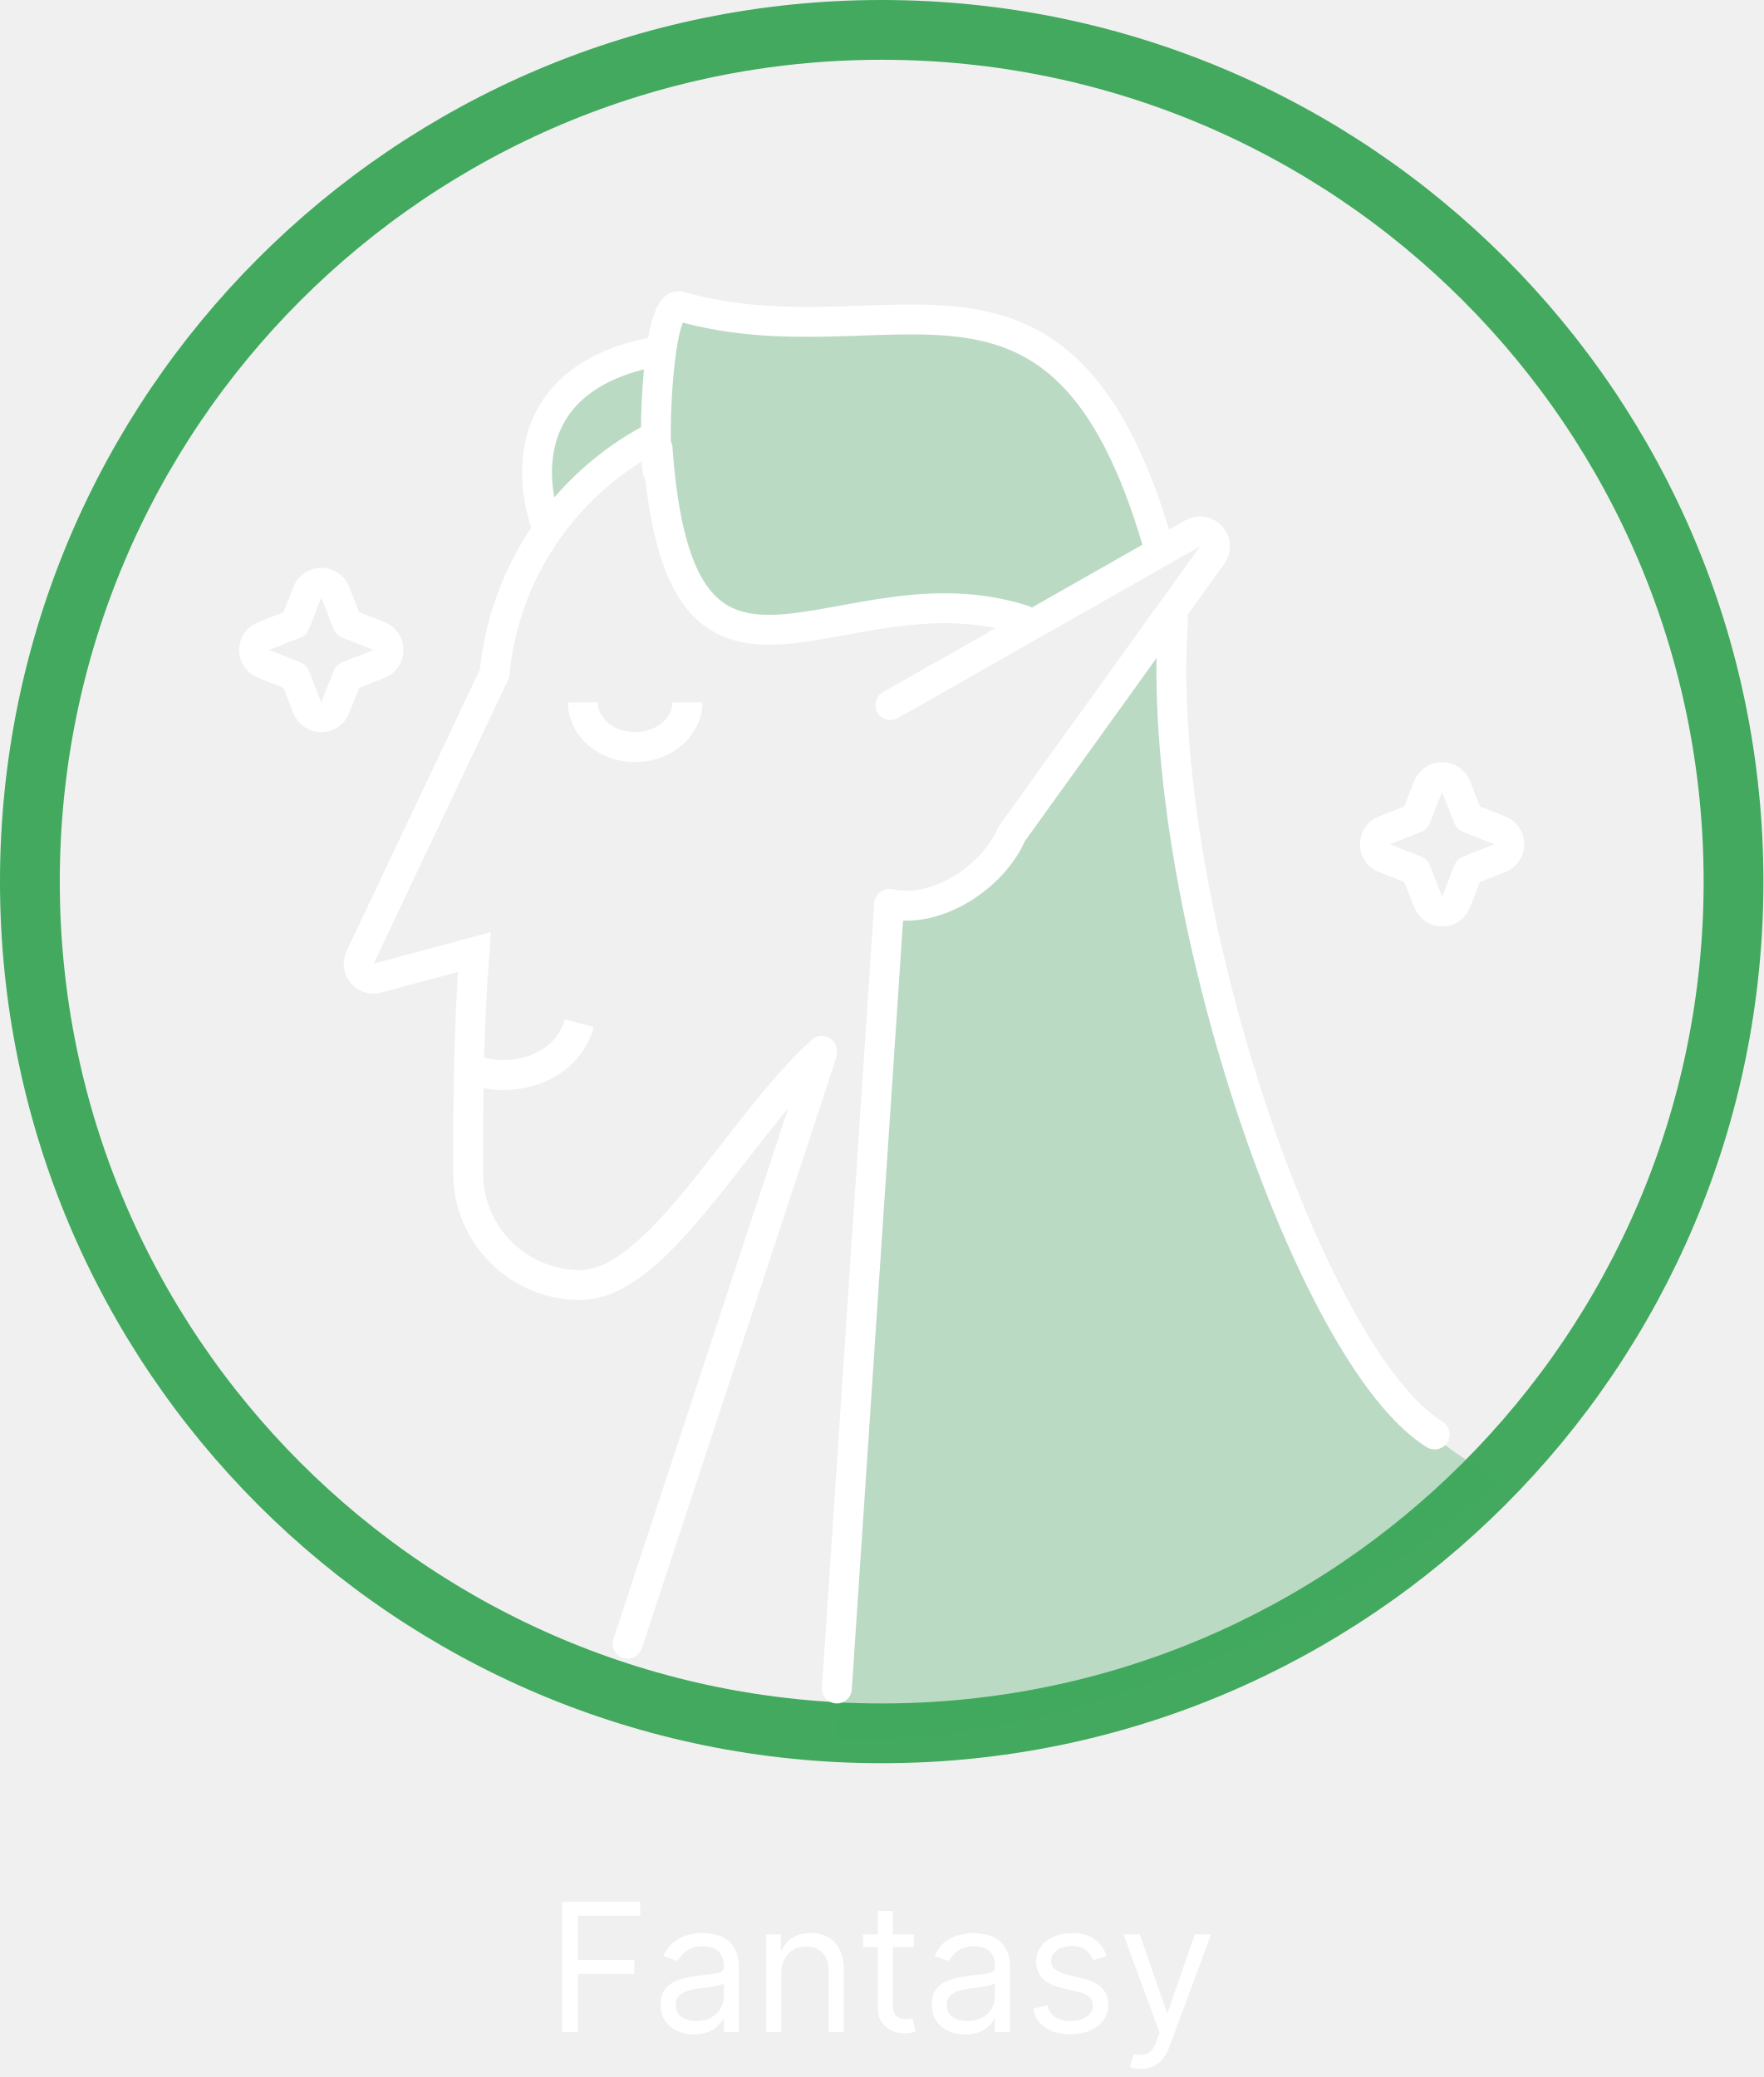
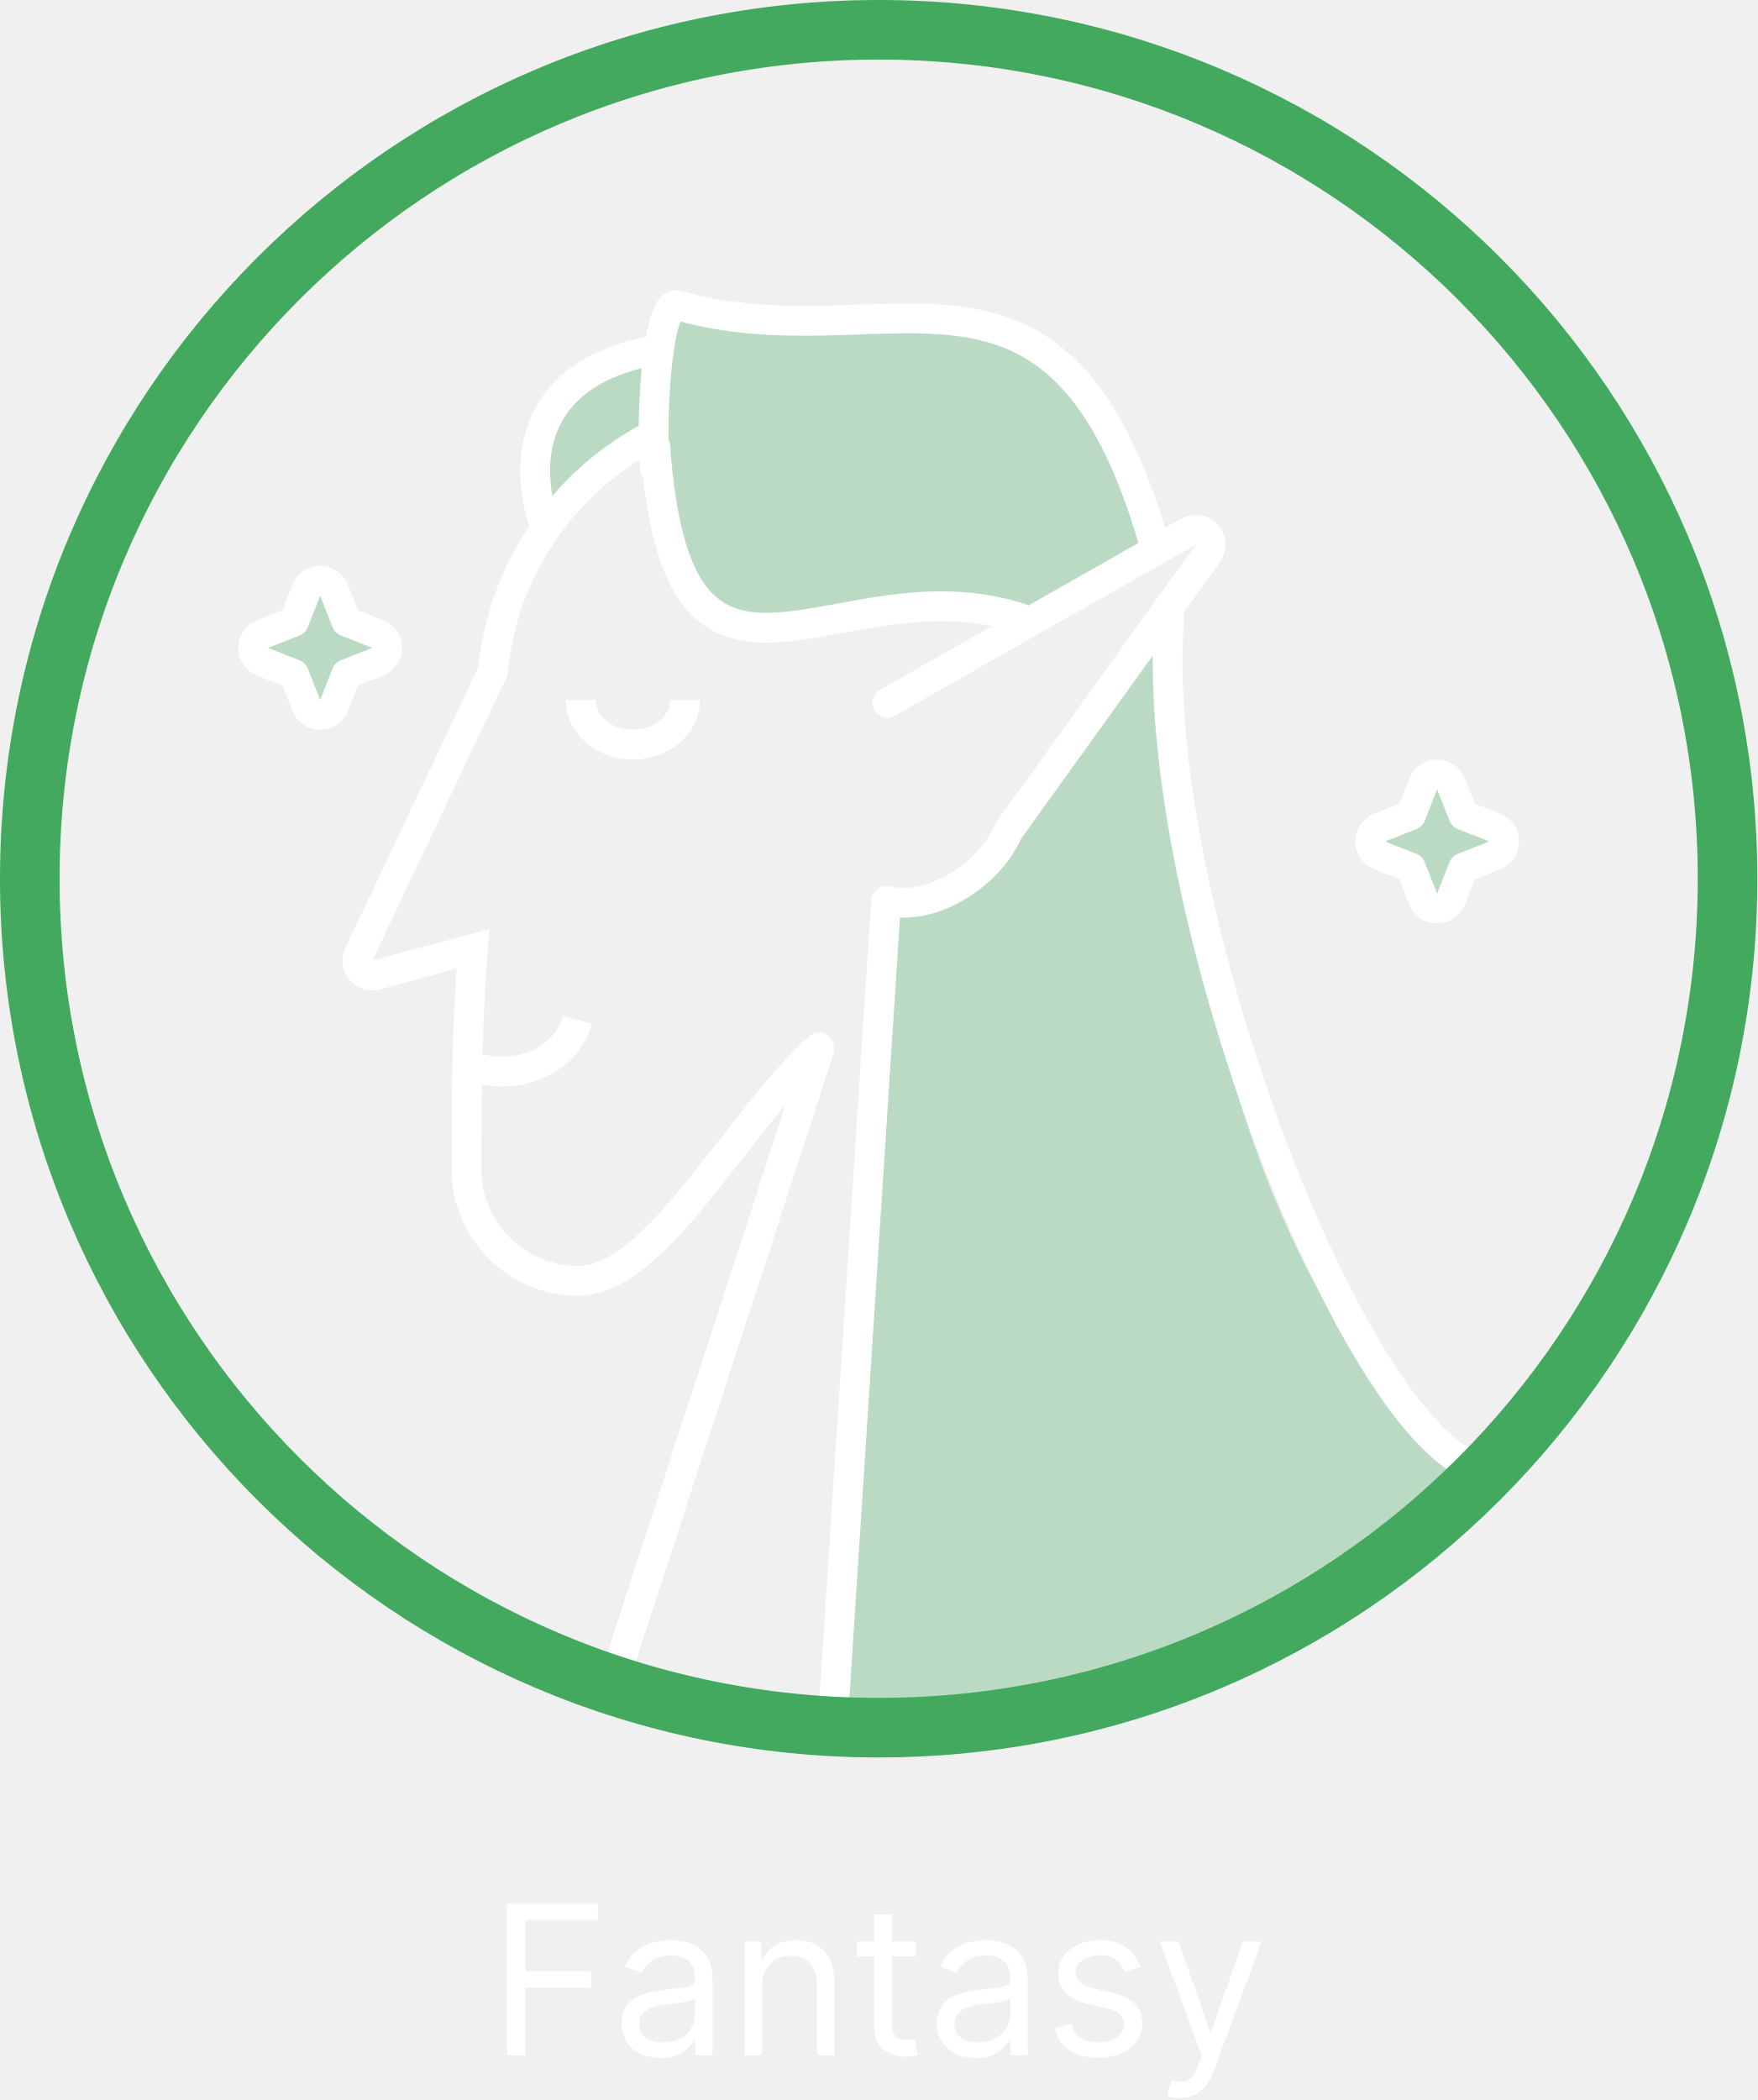
- <svg xmlns="http://www.w3.org/2000/svg" width="118" height="139" viewBox="0 0 118 139" fill="none">
-   <circle cx="59" cy="59" r="57" stroke="#42A95E" stroke-width="4" />
+ <svg xmlns="http://www.w3.org/2000/svg" width="118" height="141" viewBox="0 0 118 141" fill="none">
  <path d="M59.5 61L56 116.5C76.8 116.5 94.333 104.833 100.5 99C84.5 91.8 78.833 60 78 45L79.5 40C75.5 45 67.4 55.5 67 57.5C66.6 59.5 61.833 60.667 59.5 61Z" fill="#42A95E" fill-opacity="0.3" />
  <path d="M50.5 42.5C63.3 39.7 68.167 41.333 69 42.5L77.5 37.5C78.3 33.1 72.167 26 69 23C66.2 21.4 55.5 21 50.5 21H44V23.5C32 26 36.5 38 37 35.5C37.4 33.5 41.833 31 44 30C43.6 37.2 48.167 41.333 50.5 42.5Z" fill="#42A95E" fill-opacity="0.3" />
-   <path d="M37.61 136V127.273H42.843V128.21H38.666V131.159H42.45V132.097H38.666V136H37.61ZM46.442 136.153C46.028 136.153 45.651 136.075 45.313 135.919C44.975 135.76 44.706 135.531 44.508 135.233C44.309 134.932 44.209 134.568 44.209 134.142C44.209 133.767 44.283 133.463 44.431 133.23C44.579 132.994 44.776 132.81 45.023 132.676C45.27 132.543 45.543 132.443 45.841 132.378C46.143 132.31 46.445 132.256 46.749 132.216C47.147 132.165 47.469 132.126 47.716 132.101C47.966 132.072 48.148 132.026 48.262 131.96C48.378 131.895 48.437 131.781 48.437 131.619V131.585C48.437 131.165 48.322 130.838 48.091 130.605C47.864 130.372 47.519 130.256 47.056 130.256C46.576 130.256 46.199 130.361 45.927 130.571C45.654 130.781 45.462 131.006 45.351 131.244L44.397 130.903C44.567 130.506 44.795 130.196 45.079 129.974C45.366 129.75 45.678 129.594 46.016 129.506C46.357 129.415 46.692 129.369 47.022 129.369C47.232 129.369 47.474 129.395 47.746 129.446C48.022 129.494 48.288 129.595 48.543 129.749C48.802 129.902 49.016 130.134 49.187 130.443C49.357 130.753 49.442 131.168 49.442 131.688V136H48.437V135.114H48.386C48.317 135.256 48.204 135.408 48.045 135.57C47.886 135.732 47.674 135.869 47.41 135.983C47.145 136.097 46.823 136.153 46.442 136.153ZM46.596 135.25C46.993 135.25 47.329 135.172 47.601 135.016C47.877 134.859 48.084 134.658 48.224 134.411C48.366 134.163 48.437 133.903 48.437 133.631V132.71C48.394 132.761 48.3 132.808 48.155 132.851C48.013 132.891 47.849 132.926 47.661 132.957C47.476 132.986 47.296 133.011 47.12 133.034C46.947 133.054 46.806 133.071 46.698 133.085C46.437 133.119 46.192 133.175 45.965 133.251C45.741 133.325 45.559 133.437 45.42 133.588C45.283 133.736 45.215 133.937 45.215 134.193C45.215 134.543 45.344 134.807 45.603 134.986C45.864 135.162 46.195 135.25 46.596 135.25ZM52.284 132.062V136H51.278V129.455H52.249V130.477H52.335C52.488 130.145 52.721 129.878 53.034 129.676C53.346 129.472 53.749 129.369 54.244 129.369C54.687 129.369 55.075 129.46 55.407 129.642C55.739 129.821 55.998 130.094 56.183 130.46C56.367 130.824 56.46 131.284 56.46 131.841V136H55.454V131.909C55.454 131.395 55.321 130.994 55.053 130.707C54.786 130.418 54.42 130.273 53.954 130.273C53.633 130.273 53.346 130.342 53.093 130.482C52.843 130.621 52.646 130.824 52.501 131.091C52.356 131.358 52.284 131.682 52.284 132.062ZM61.144 129.455V130.307H57.752V129.455H61.144ZM58.741 127.886H59.746V134.125C59.746 134.409 59.788 134.622 59.87 134.764C59.955 134.903 60.063 134.997 60.194 135.045C60.327 135.091 60.468 135.114 60.616 135.114C60.726 135.114 60.817 135.108 60.888 135.097C60.959 135.082 61.016 135.071 61.059 135.062L61.263 135.966C61.195 135.991 61.1 136.017 60.978 136.043C60.856 136.071 60.701 136.085 60.513 136.085C60.229 136.085 59.951 136.024 59.678 135.902C59.408 135.78 59.184 135.594 59.005 135.344C58.829 135.094 58.741 134.778 58.741 134.398V127.886ZM64.583 136.153C64.168 136.153 63.792 136.075 63.454 135.919C63.116 135.76 62.847 135.531 62.648 135.233C62.449 134.932 62.35 134.568 62.35 134.142C62.35 133.767 62.424 133.463 62.572 133.23C62.719 132.994 62.917 132.81 63.164 132.676C63.411 132.543 63.684 132.443 63.982 132.378C64.283 132.31 64.586 132.256 64.89 132.216C65.287 132.165 65.61 132.126 65.857 132.101C66.107 132.072 66.289 132.026 66.403 131.96C66.519 131.895 66.577 131.781 66.577 131.619V131.585C66.577 131.165 66.462 130.838 66.232 130.605C66.005 130.372 65.66 130.256 65.197 130.256C64.716 130.256 64.34 130.361 64.067 130.571C63.795 130.781 63.603 131.006 63.492 131.244L62.538 130.903C62.708 130.506 62.935 130.196 63.219 129.974C63.506 129.75 63.819 129.594 64.157 129.506C64.498 129.415 64.833 129.369 65.162 129.369C65.373 129.369 65.614 129.395 65.887 129.446C66.162 129.494 66.428 129.595 66.684 129.749C66.942 129.902 67.157 130.134 67.327 130.443C67.498 130.753 67.583 131.168 67.583 131.688V136H66.577V135.114H66.526C66.458 135.256 66.344 135.408 66.185 135.57C66.026 135.732 65.814 135.869 65.55 135.983C65.286 136.097 64.964 136.153 64.583 136.153ZM64.736 135.25C65.134 135.25 65.469 135.172 65.742 135.016C66.018 134.859 66.225 134.658 66.364 134.411C66.506 134.163 66.577 133.903 66.577 133.631V132.71C66.535 132.761 66.441 132.808 66.296 132.851C66.154 132.891 65.989 132.926 65.802 132.957C65.617 132.986 65.437 133.011 65.26 133.034C65.087 133.054 64.947 133.071 64.839 133.085C64.577 133.119 64.333 133.175 64.106 133.251C63.881 133.325 63.699 133.437 63.56 133.588C63.424 133.736 63.356 133.937 63.356 134.193C63.356 134.543 63.485 134.807 63.743 134.986C64.005 135.162 64.336 135.25 64.736 135.25ZM74.055 130.92L73.151 131.176C73.095 131.026 73.011 130.879 72.9 130.737C72.792 130.592 72.644 130.473 72.457 130.379C72.269 130.286 72.029 130.239 71.737 130.239C71.336 130.239 71.002 130.331 70.735 130.516C70.471 130.697 70.339 130.929 70.339 131.21C70.339 131.46 70.43 131.658 70.612 131.803C70.793 131.947 71.078 132.068 71.464 132.165L72.436 132.403C73.021 132.545 73.457 132.763 73.744 133.055C74.031 133.345 74.174 133.719 74.174 134.176C74.174 134.551 74.066 134.886 73.85 135.182C73.637 135.477 73.339 135.71 72.955 135.881C72.572 136.051 72.126 136.136 71.617 136.136C70.95 136.136 70.397 135.991 69.96 135.702C69.522 135.412 69.245 134.989 69.129 134.432L70.083 134.193C70.174 134.545 70.346 134.81 70.599 134.986C70.855 135.162 71.188 135.25 71.6 135.25C72.069 135.25 72.441 135.151 72.717 134.952C72.995 134.75 73.134 134.509 73.134 134.227C73.134 134 73.055 133.81 72.896 133.656C72.737 133.5 72.492 133.384 72.163 133.307L71.072 133.051C70.472 132.909 70.032 132.689 69.751 132.391C69.472 132.089 69.333 131.713 69.333 131.261C69.333 130.892 69.437 130.565 69.644 130.281C69.855 129.997 70.14 129.774 70.501 129.612C70.865 129.45 71.276 129.369 71.737 129.369C72.384 129.369 72.893 129.511 73.262 129.795C73.634 130.08 73.899 130.455 74.055 130.92ZM76.336 138.455C76.165 138.455 76.013 138.44 75.88 138.412C75.746 138.386 75.654 138.361 75.603 138.335L75.859 137.449C76.103 137.511 76.319 137.534 76.506 137.517C76.694 137.5 76.86 137.416 77.005 137.266C77.153 137.118 77.287 136.878 77.41 136.545L77.597 136.034L75.177 129.455H76.268L78.074 134.67H78.143L79.949 129.455H81.04L78.262 136.955C78.137 137.293 77.982 137.572 77.797 137.794C77.613 138.018 77.398 138.185 77.154 138.293C76.912 138.401 76.64 138.455 76.336 138.455Z" fill="white" />
+   <path d="M34.044 138V127.818H40.15V128.912H35.277V132.352H39.692V133.446H35.277V138H34.044ZM44.349 138.179C43.865 138.179 43.426 138.088 43.032 137.906C42.638 137.72 42.324 137.453 42.092 137.105C41.86 136.754 41.744 136.33 41.744 135.832C41.744 135.395 41.83 135.04 42.003 134.768C42.175 134.493 42.406 134.278 42.694 134.122C42.982 133.966 43.3 133.85 43.648 133.774C44 133.695 44.353 133.632 44.707 133.585C45.171 133.526 45.547 133.481 45.836 133.451C46.127 133.418 46.34 133.363 46.472 133.287C46.608 133.211 46.676 133.078 46.676 132.889V132.849C46.676 132.359 46.542 131.978 46.273 131.706C46.008 131.434 45.605 131.298 45.065 131.298C44.505 131.298 44.066 131.421 43.748 131.666C43.43 131.911 43.206 132.173 43.077 132.452L41.963 132.054C42.162 131.59 42.427 131.229 42.758 130.97C43.093 130.708 43.458 130.526 43.852 130.423C44.25 130.317 44.641 130.264 45.026 130.264C45.271 130.264 45.553 130.294 45.871 130.354C46.192 130.41 46.502 130.528 46.8 130.707C47.102 130.886 47.352 131.156 47.551 131.517C47.75 131.878 47.849 132.362 47.849 132.969V138H46.676V136.966H46.616C46.537 137.132 46.404 137.309 46.219 137.498C46.033 137.687 45.786 137.848 45.478 137.98C45.17 138.113 44.794 138.179 44.349 138.179ZM44.528 137.125C44.992 137.125 45.383 137.034 45.702 136.852C46.023 136.669 46.265 136.434 46.428 136.146C46.593 135.857 46.676 135.554 46.676 135.236V134.162C46.626 134.222 46.517 134.276 46.348 134.326C46.182 134.372 45.99 134.414 45.771 134.45C45.556 134.483 45.345 134.513 45.14 134.54C44.938 134.563 44.774 134.583 44.648 134.599C44.343 134.639 44.058 134.704 43.792 134.793C43.531 134.879 43.319 135.01 43.156 135.186C42.997 135.358 42.917 135.594 42.917 135.892C42.917 136.3 43.068 136.608 43.37 136.817C43.675 137.022 44.061 137.125 44.528 137.125ZM51.164 133.406V138H49.991V130.364H51.124V131.557H51.224C51.403 131.169 51.675 130.857 52.039 130.622C52.404 130.384 52.874 130.264 53.451 130.264C53.968 130.264 54.42 130.37 54.808 130.582C55.196 130.791 55.498 131.109 55.713 131.537C55.929 131.961 56.036 132.498 56.036 133.148V138H54.863V133.227C54.863 132.627 54.707 132.16 54.396 131.825C54.084 131.487 53.657 131.318 53.113 131.318C52.739 131.318 52.404 131.399 52.109 131.562C51.817 131.724 51.587 131.961 51.418 132.273C51.249 132.584 51.164 132.962 51.164 133.406ZM61.501 130.364V131.358H57.544V130.364H61.501ZM58.697 128.534H59.871V135.812C59.871 136.144 59.919 136.393 60.015 136.558C60.114 136.721 60.24 136.83 60.393 136.886C60.548 136.939 60.712 136.966 60.885 136.966C61.014 136.966 61.12 136.959 61.203 136.946C61.286 136.929 61.352 136.916 61.402 136.906L61.641 137.96C61.561 137.99 61.45 138.02 61.307 138.05C61.165 138.083 60.984 138.099 60.766 138.099C60.434 138.099 60.109 138.028 59.791 137.886C59.476 137.743 59.214 137.526 59.006 137.234C58.8 136.943 58.697 136.575 58.697 136.131V128.534ZM65.513 138.179C65.029 138.179 64.59 138.088 64.196 137.906C63.801 137.72 63.488 137.453 63.256 137.105C63.024 136.754 62.908 136.33 62.908 135.832C62.908 135.395 62.995 135.04 63.167 134.768C63.339 134.493 63.569 134.278 63.858 134.122C64.146 133.966 64.464 133.85 64.812 133.774C65.164 133.695 65.517 133.632 65.871 133.585C66.335 133.526 66.712 133.481 67 133.451C67.292 133.418 67.504 133.363 67.636 133.287C67.772 133.211 67.84 133.078 67.84 132.889V132.849C67.84 132.359 67.706 131.978 67.437 131.706C67.172 131.434 66.77 131.298 66.229 131.298C65.669 131.298 65.23 131.421 64.912 131.666C64.594 131.911 64.37 132.173 64.241 132.452L63.127 132.054C63.326 131.59 63.591 131.229 63.922 130.97C64.257 130.708 64.622 130.526 65.016 130.423C65.414 130.317 65.805 130.264 66.189 130.264C66.435 130.264 66.716 130.294 67.035 130.354C67.356 130.41 67.666 130.528 67.964 130.707C68.266 130.886 68.516 131.156 68.715 131.517C68.914 131.878 69.013 132.362 69.013 132.969V138H67.84V136.966H67.781C67.701 137.132 67.568 137.309 67.383 137.498C67.197 137.687 66.95 137.848 66.642 137.98C66.334 138.113 65.957 138.179 65.513 138.179ZM65.692 137.125C66.156 137.125 66.547 137.034 66.866 136.852C67.187 136.669 67.429 136.434 67.591 136.146C67.757 135.857 67.84 135.554 67.84 135.236V134.162C67.79 134.222 67.681 134.276 67.512 134.326C67.346 134.372 67.154 134.414 66.935 134.45C66.72 134.483 66.509 134.513 66.304 134.54C66.102 134.563 65.938 134.583 65.812 134.599C65.507 134.639 65.222 134.704 64.957 134.793C64.695 134.879 64.483 135.01 64.32 135.186C64.161 135.358 64.082 135.594 64.082 135.892C64.082 136.3 64.232 136.608 64.534 136.817C64.839 137.022 65.225 137.125 65.692 137.125ZM76.564 132.074L75.51 132.372C75.444 132.196 75.346 132.026 75.217 131.86C75.091 131.691 74.918 131.552 74.7 131.442C74.481 131.333 74.201 131.278 73.859 131.278C73.392 131.278 73.003 131.386 72.691 131.602C72.383 131.814 72.229 132.084 72.229 132.412C72.229 132.704 72.335 132.934 72.547 133.103C72.759 133.272 73.091 133.413 73.541 133.526L74.675 133.804C75.358 133.97 75.866 134.223 76.201 134.565C76.536 134.903 76.703 135.339 76.703 135.872C76.703 136.31 76.577 136.701 76.325 137.045C76.077 137.39 75.729 137.662 75.281 137.861C74.834 138.06 74.314 138.159 73.72 138.159C72.941 138.159 72.297 137.99 71.786 137.652C71.276 137.314 70.953 136.82 70.817 136.17L71.93 135.892C72.037 136.303 72.237 136.611 72.532 136.817C72.83 137.022 73.22 137.125 73.7 137.125C74.247 137.125 74.681 137.009 75.003 136.777C75.328 136.542 75.49 136.26 75.49 135.932C75.49 135.667 75.397 135.445 75.212 135.266C75.026 135.083 74.741 134.947 74.357 134.858L73.084 134.56C72.385 134.394 71.871 134.137 71.543 133.789C71.218 133.438 71.055 132.999 71.055 132.472C71.055 132.041 71.177 131.66 71.418 131.328C71.664 130.997 71.997 130.737 72.418 130.548C72.842 130.359 73.323 130.264 73.859 130.264C74.615 130.264 75.208 130.43 75.639 130.761C76.073 131.093 76.382 131.53 76.564 132.074ZM79.225 140.864C79.026 140.864 78.849 140.847 78.693 140.814C78.537 140.784 78.43 140.754 78.37 140.724L78.668 139.69C78.953 139.763 79.205 139.79 79.424 139.77C79.643 139.75 79.837 139.652 80.006 139.477C80.178 139.304 80.335 139.024 80.478 138.636L80.697 138.04L77.873 130.364H79.145L81.254 136.449H81.333L83.441 130.364H84.714L81.472 139.114C81.326 139.508 81.146 139.835 80.93 140.093C80.715 140.355 80.465 140.549 80.18 140.675C79.898 140.801 79.58 140.864 79.225 140.864Z" fill="white" />
  <path d="M55 70.328C49.589 75.14 44.116 86 38.823 86C34.681 86 31.323 82.642 31.323 78.5C31.323 73.448 31.362 68.746 31.749 63.713L25.117 65.493C24.752 65.536 24.393 65.375 24.182 65.074C23.971 64.773 23.941 64.381 24.105 64.053L33.091 45.08C33.737 38.29 37.78 32.489 43.5 29.396" stroke="white" stroke-width="2" stroke-linecap="round" />
  <path d="M59.581 60.5C62.683 61.197 66.498 58.644 67.692 55.814L81.115 37.146C81.389 36.765 81.36 36.243 81.047 35.894C80.733 35.545 80.217 35.461 79.809 35.693L59.581 47.188" stroke="white" stroke-width="2" stroke-linecap="round" stroke-linejoin="round" />
  <path d="M46 47C46 48.657 44.433 50 42.5 50C40.567 50 39 48.657 39 47" stroke="white" stroke-width="2" />
  <path d="M38.769 68.475C38.071 71.081 35.04 72.534 32 71.719" stroke="white" stroke-width="2" />
-   <path d="M96.5 52C96.911 52 97.28 52.251 97.431 52.633L98.26 54.739L100.367 55.569C100.749 55.72 101 56.089 101 56.5C101 56.911 100.749 57.28 100.367 57.431L98.26 58.26L97.431 60.367C97.28 60.749 96.911 61 96.5 61C96.089 61 95.72 60.749 95.569 60.367L94.739 58.26L92.633 57.431C92.251 57.28 92 56.911 92 56.5C92 56.089 92.251 55.72 92.633 55.569L94.739 54.739L95.569 52.633L95.636 52.496C95.813 52.192 96.141 52 96.5 52Z" stroke="white" stroke-width="2" stroke-linejoin="round" />
-   <path d="M21.5 39C21.911 39 22.28 39.251 22.431 39.633L23.26 41.739L25.367 42.569C25.749 42.72 26 43.089 26 43.5C26 43.911 25.749 44.28 25.367 44.431L23.26 45.26L22.431 47.367C22.28 47.749 21.911 48 21.5 48C21.089 48 20.72 47.749 20.569 47.367L19.739 45.26L17.633 44.431C17.251 44.28 17 43.911 17 43.5C17 43.089 17.251 42.72 17.633 42.569L19.739 41.739L20.569 39.633L20.636 39.496C20.813 39.192 21.141 39 21.5 39Z" stroke="white" stroke-width="2" stroke-linejoin="round" />
+   <path d="M96.5 52C96.911 52 97.28 52.251 97.431 52.633L98.26 54.739L100.367 55.569C100.749 55.72 101 56.089 101 56.5C101 56.911 100.749 57.28 100.367 57.431L98.26 58.26L97.431 60.367C97.28 60.749 96.911 61 96.5 61C96.089 61 95.72 60.749 95.569 60.367L94.739 58.26L92.633 57.431C92.251 57.28 92 56.911 92 56.5C92 56.089 92.251 55.72 92.633 55.569L94.739 54.739L95.569 52.633L95.636 52.496C95.813 52.192 96.141 52 96.5 52Z" fill="#42A95E" fill-opacity="0.3" stroke="white" stroke-width="2" stroke-linejoin="round" />
+   <path d="M21.5 39C21.911 39 22.28 39.251 22.431 39.633L23.26 41.739L25.367 42.569C25.749 42.72 26 43.089 26 43.5C26 43.911 25.749 44.28 25.367 44.431L23.26 45.26L22.431 47.367C22.28 47.749 21.911 48 21.5 48C21.089 48 20.72 47.749 20.569 47.367L19.739 45.26L17.633 44.431C17.251 44.28 17 43.911 17 43.5C17 43.089 17.251 42.72 17.633 42.569L19.739 41.739L20.569 39.633L20.636 39.496C20.813 39.192 21.141 39 21.5 39Z" fill="#42A95E" fill-opacity="0.3" stroke="white" stroke-width="2" stroke-linejoin="round" />
  <path d="M44.001 30C45.501 51 56.1 37.5 68.501 41.5" stroke="white" stroke-width="2" stroke-linecap="round" stroke-linejoin="round" />
  <path d="M44 31.5C43.667 29 44.041 20.083 45.5 20.5C59.5 24.5 71 14 77.5 36.5" stroke="white" stroke-width="2" stroke-linecap="round" stroke-linejoin="round" />
  <path d="M36.499 35C35.333 31.5 35.2 25.1 44 23.5" stroke="white" stroke-width="2" stroke-linecap="round" stroke-linejoin="round" />
-   <path d="M59.5 60.5L56 113" stroke="white" stroke-width="2" stroke-linecap="round" stroke-linejoin="round" />
-   <path d="M78.5 41.5C77.166 60 87.6 90.8 96 96" stroke="white" stroke-width="2" stroke-linecap="round" stroke-linejoin="round" />
-   <path d="M55 70.5L42 110" stroke="white" stroke-width="2" stroke-linecap="round" stroke-linejoin="round" />
+   <path d="M59.5 60.5L56 114.5" stroke="white" stroke-width="2" stroke-linecap="round" stroke-linejoin="round" />
+   <path d="M78.5 41.5C77.166 60 89.6 92.8 98 98" stroke="white" stroke-width="2" stroke-linecap="round" stroke-linejoin="round" />
+   <path d="M55 70.5L41.5 112" stroke="white" stroke-width="2" stroke-linecap="round" stroke-linejoin="round" />
+   <circle cx="59" cy="59" r="57" stroke="#42A95E" stroke-width="4" />
</svg>
